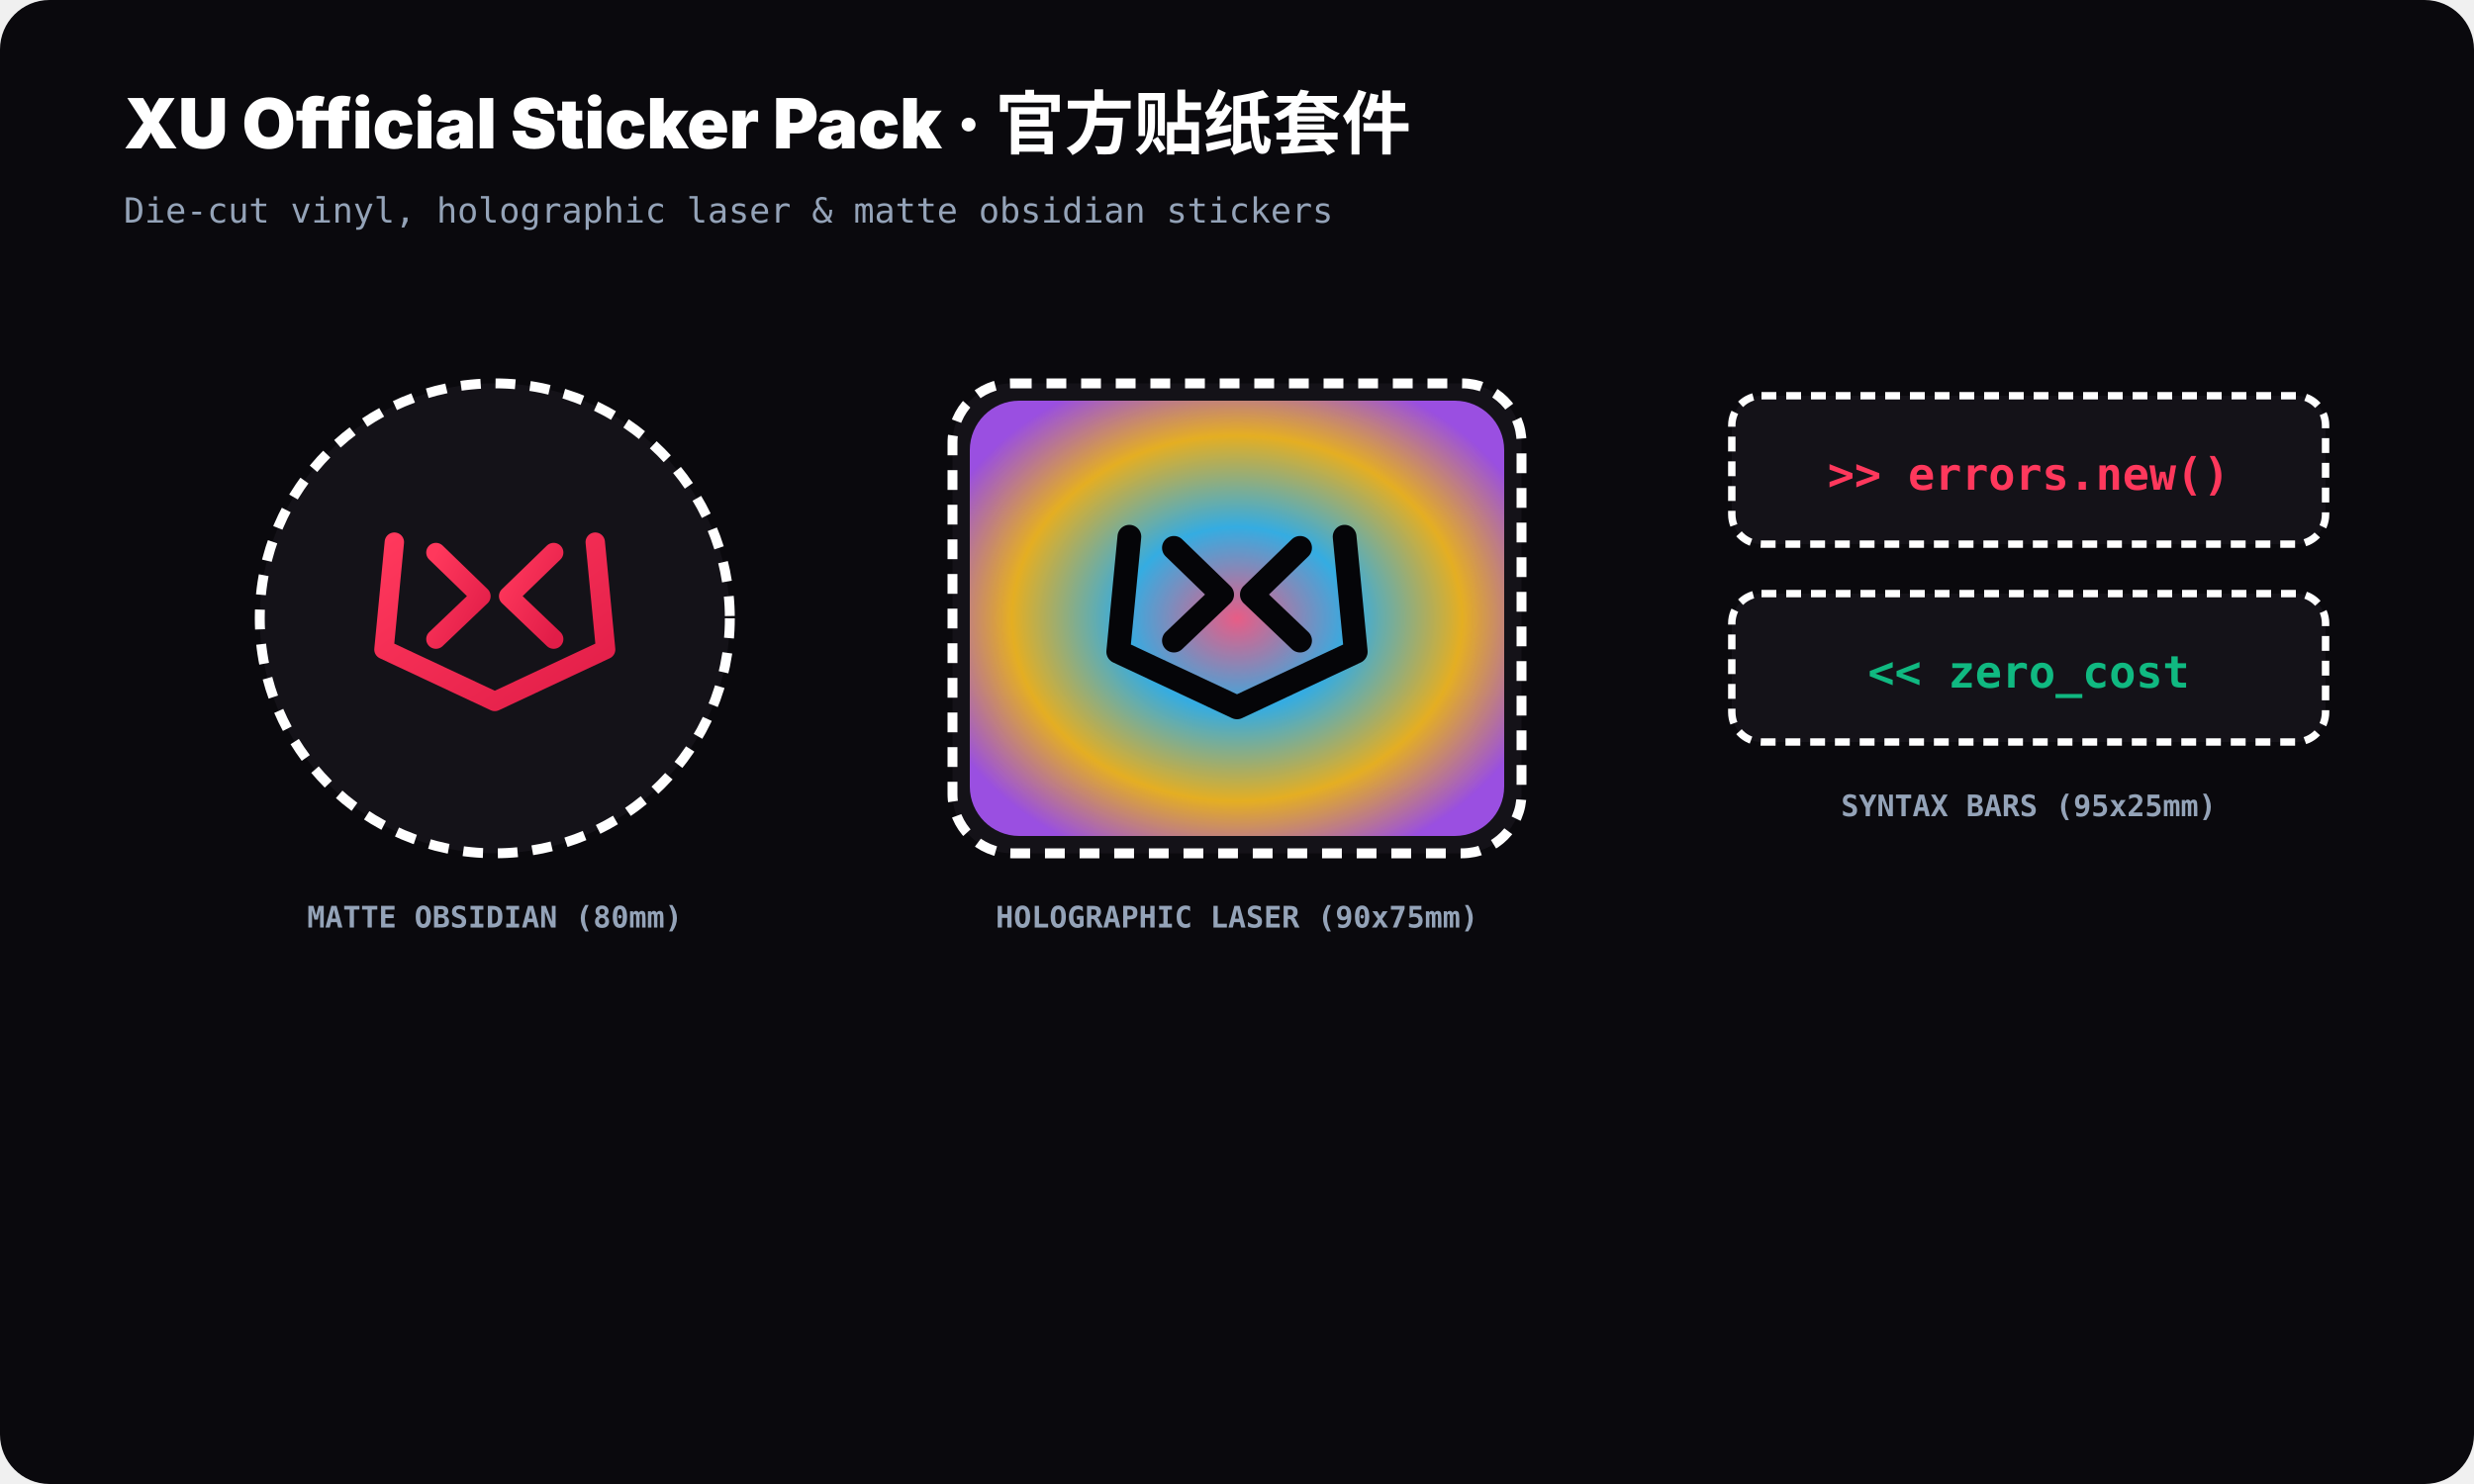
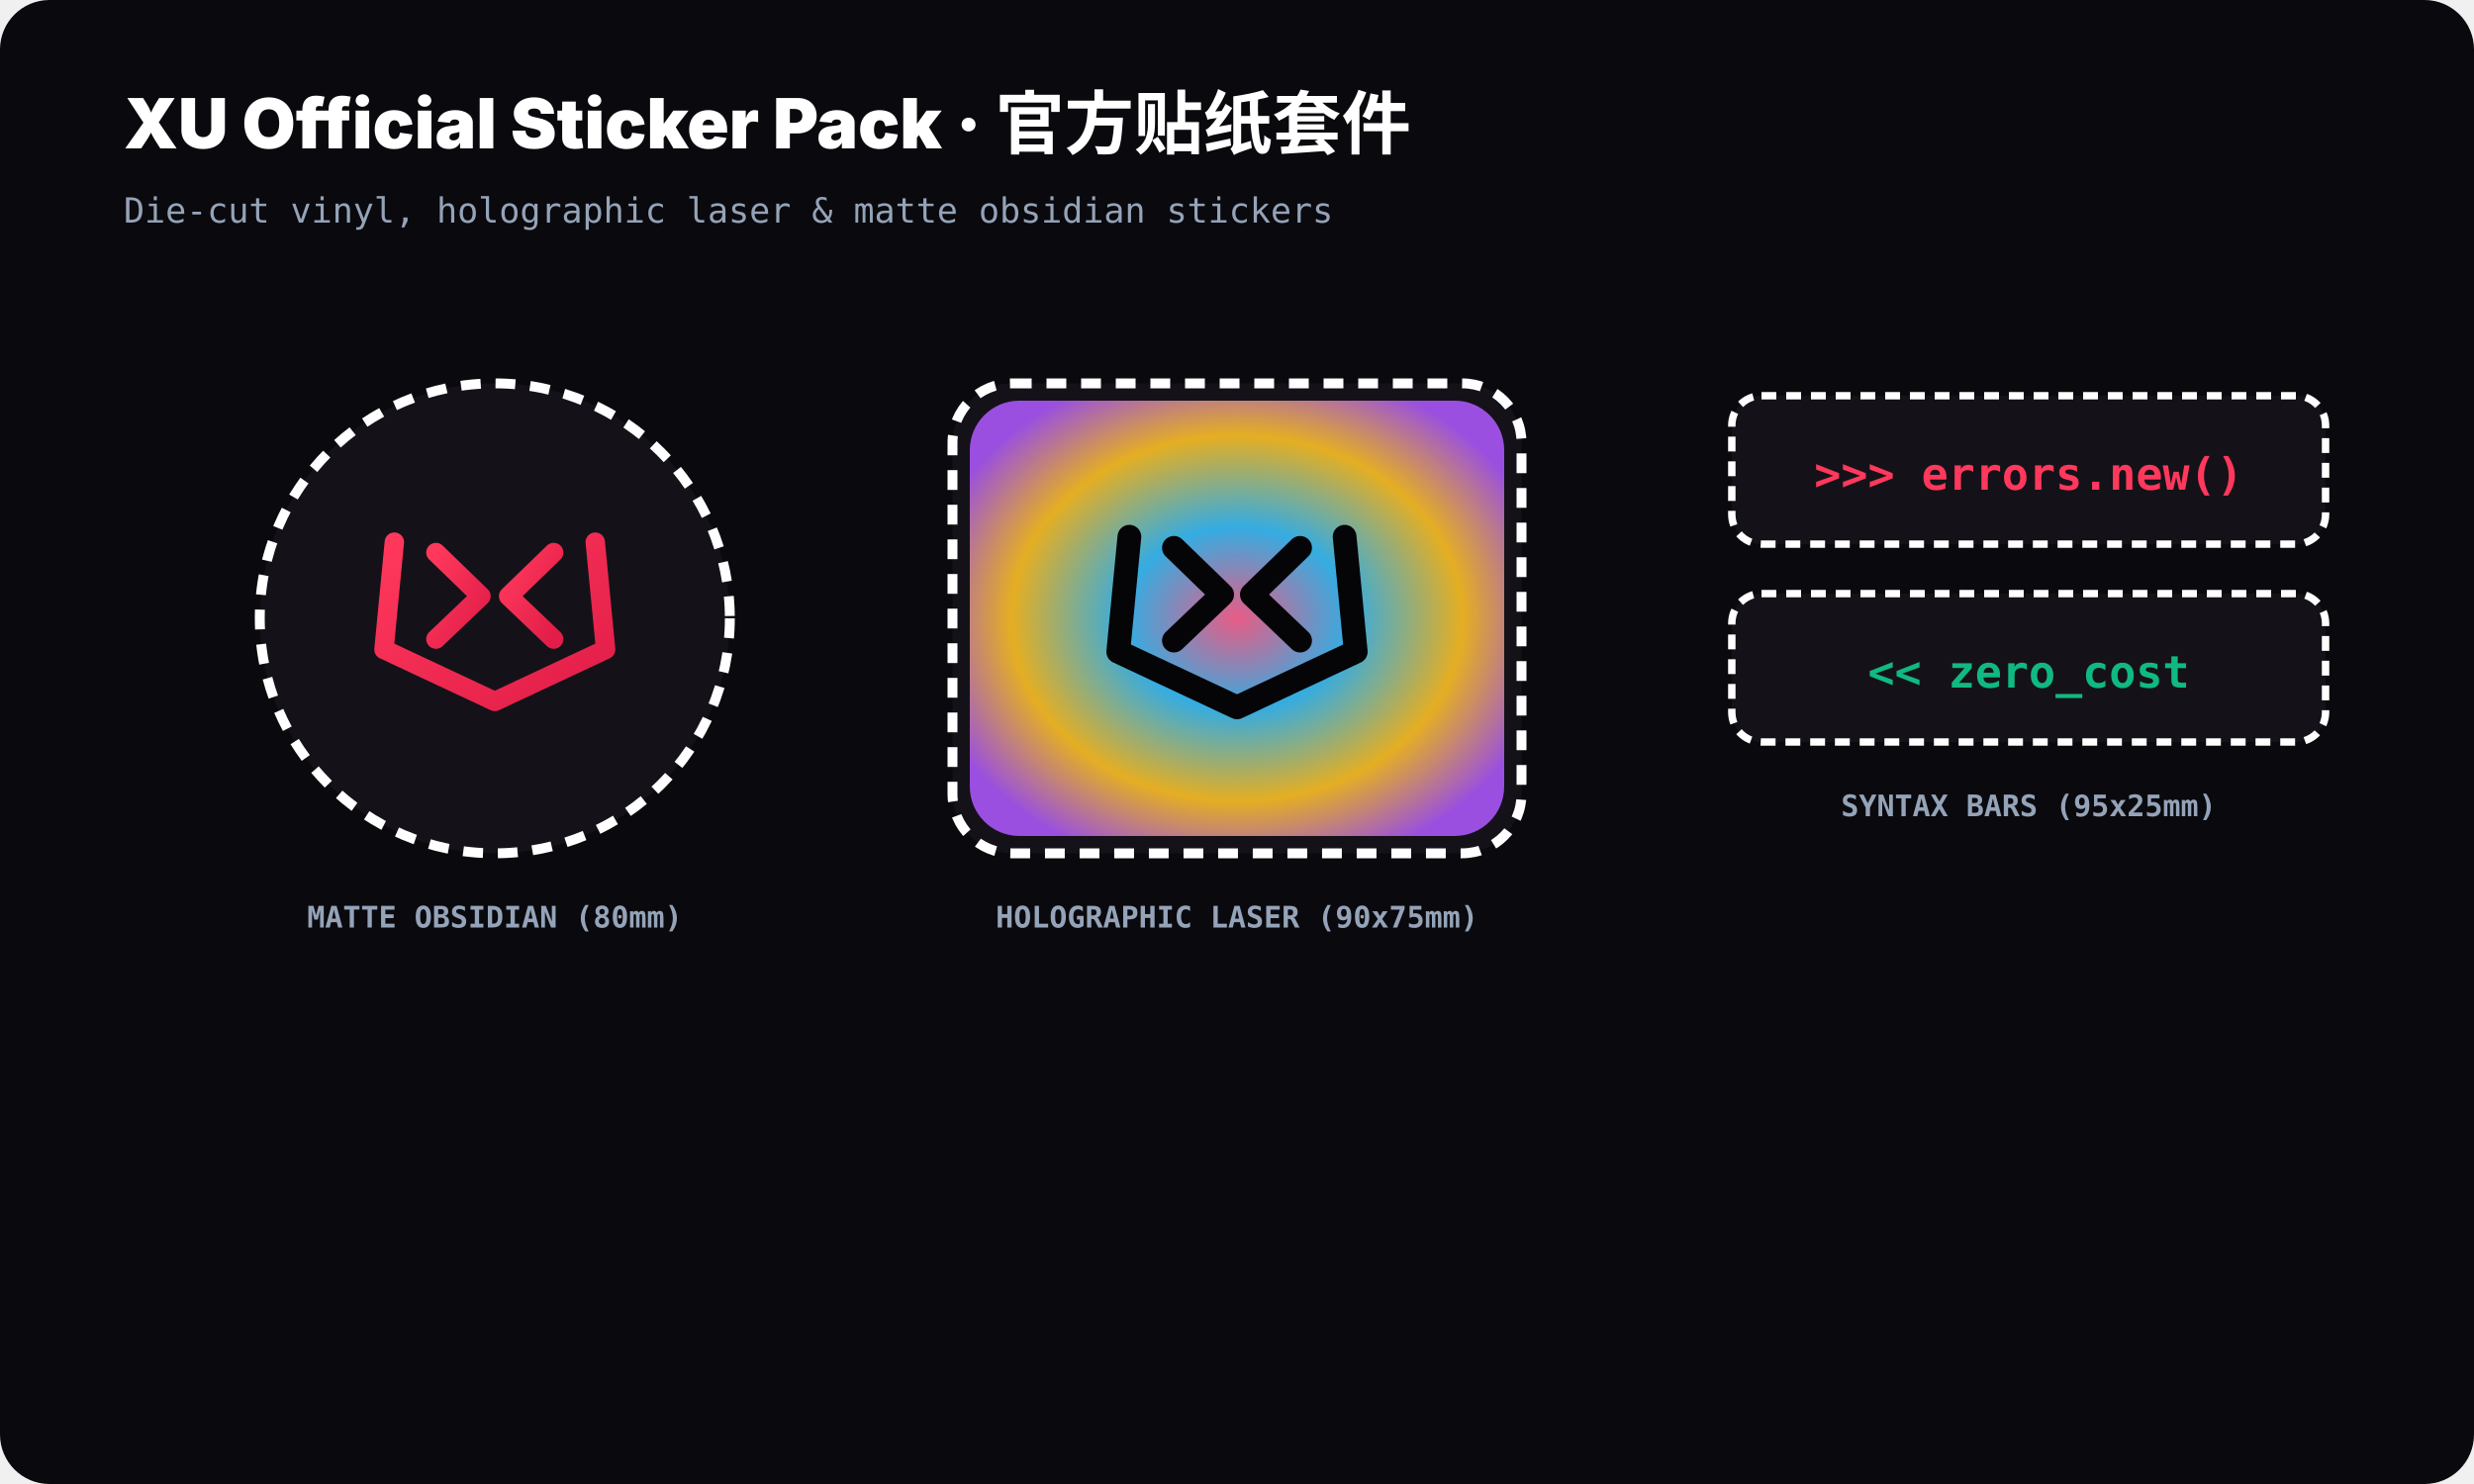
<svg xmlns="http://www.w3.org/2000/svg" viewBox="0 0 1000 600" width="100%" height="100%">
  <defs>
    <linearGradient id="stkRed" x1="0%" y1="0%" x2="100%" y2="100%">
      <stop offset="0%" stop-color="#FF385C" />
      <stop offset="100%" stop-color="#E11D48" />
    </linearGradient>
    <radialGradient id="holoGrad" cx="50%" cy="50%" r="60%">
      <stop offset="0%" stop-color="#FF6492" />
      <stop offset="35%" stop-color="#38BDF8" />
      <stop offset="70%" stop-color="#FBBF24" />
      <stop offset="100%" stop-color="#A855F7" />
    </radialGradient>
  </defs>
  <rect width="1000" height="600" fill="#0A090D" rx="20" />
  <text x="50" y="60" font-family="-apple-system, BlinkMacSystemFont, 'Inter', sans-serif" font-weight="900" font-size="28" fill="#FFF">XU Official Sticker Pack · 官方贴纸套件</text>
  <text x="50" y="90" font-family="'JetBrains Mono', monospace" font-size="14" fill="#94A3B8">Die-cut vinyl, holographic laser &amp; matte obsidian stickers</text>
  <g transform="translate(100, 150)">
    <circle cx="100" cy="100" r="95" fill="#141218" stroke="#FFF" stroke-width="4" stroke-dasharray="8 6" />
    <circle cx="100" cy="100" r="88" fill="#141218" />
    <g transform="translate(30, 30) scale(0.28)">
      <path d="M 105 140 L 90 295 L 250 370 L 410 295 L 395 140" fill="none" stroke="url(#stkRed)" stroke-width="28" stroke-linecap="round" stroke-linejoin="round" />
      <path d="M 165 155 L 230 218 L 165 280" fill="none" stroke="url(#stkRed)" stroke-width="28" stroke-linecap="round" stroke-linejoin="round" />
      <path d="M 335 155 L 270 218 L 335 280" fill="none" stroke="url(#stkRed)" stroke-width="28" stroke-linecap="round" stroke-linejoin="round" />
    </g>
    <text x="100" y="225" text-anchor="middle" font-family="'JetBrains Mono', monospace" font-size="12" fill="#94A3B8" font-weight="700">MATTE OBSIDIAN (80mm)</text>
  </g>
  <g transform="translate(380, 150)">
    <rect x="5" y="5" width="230" height="190" rx="24" fill="#141218" stroke="#FFF" stroke-width="4" stroke-dasharray="8 6" />
    <rect x="12" y="12" width="216" height="176" rx="20" fill="url(#holoGrad)" opacity="0.9" />
    <g transform="translate(45, 25) scale(0.3)">
      <path d="M 105 140 L 90 295 L 250 370 L 410 295 L 395 140" fill="none" stroke="#050508" stroke-width="32" stroke-linecap="round" stroke-linejoin="round" />
      <path d="M 165 155 L 230 218 L 165 280" fill="none" stroke="#050508" stroke-width="32" stroke-linecap="round" stroke-linejoin="round" />
      <path d="M 335 155 L 270 218 L 335 280" fill="none" stroke="#050508" stroke-width="32" stroke-linecap="round" stroke-linejoin="round" />
    </g>
    <text x="120" y="225" text-anchor="middle" font-family="'JetBrains Mono', monospace" font-size="12" fill="#94A3B8" font-weight="700">HOLOGRAPHIC LASER (90x75mm)</text>
  </g>
  <g transform="translate(700, 160)">
    <rect x="0" y="0" width="240" height="60" rx="12" fill="#141218" stroke="#FFF" stroke-width="3" stroke-dasharray="6 4" />
-     <text x="120" y="38" text-anchor="middle" font-family="'JetBrains Mono', monospace" font-weight="800" font-size="18" fill="#FF385C">&gt;&gt; errors.new()</text>
+     <text x="120" y="38" text-anchor="middle" font-family="'JetBrains Mono', monospace" font-weight="800" font-size="18" fill="#FF385C">&gt;&gt;&gt; errors.new()</text>
    <rect x="0" y="80" width="240" height="60" rx="12" fill="#141218" stroke="#FFF" stroke-width="3" stroke-dasharray="6 4" />
    <text x="120" y="118" text-anchor="middle" font-family="'JetBrains Mono', monospace" font-weight="800" font-size="18" fill="#10B981">&lt;&lt; zero_cost</text>
    <text x="120" y="170" text-anchor="middle" font-family="'JetBrains Mono', monospace" font-size="12" fill="#94A3B8" font-weight="700">SYNTAX BARS (95x25mm)</text>
  </g>
</svg>
